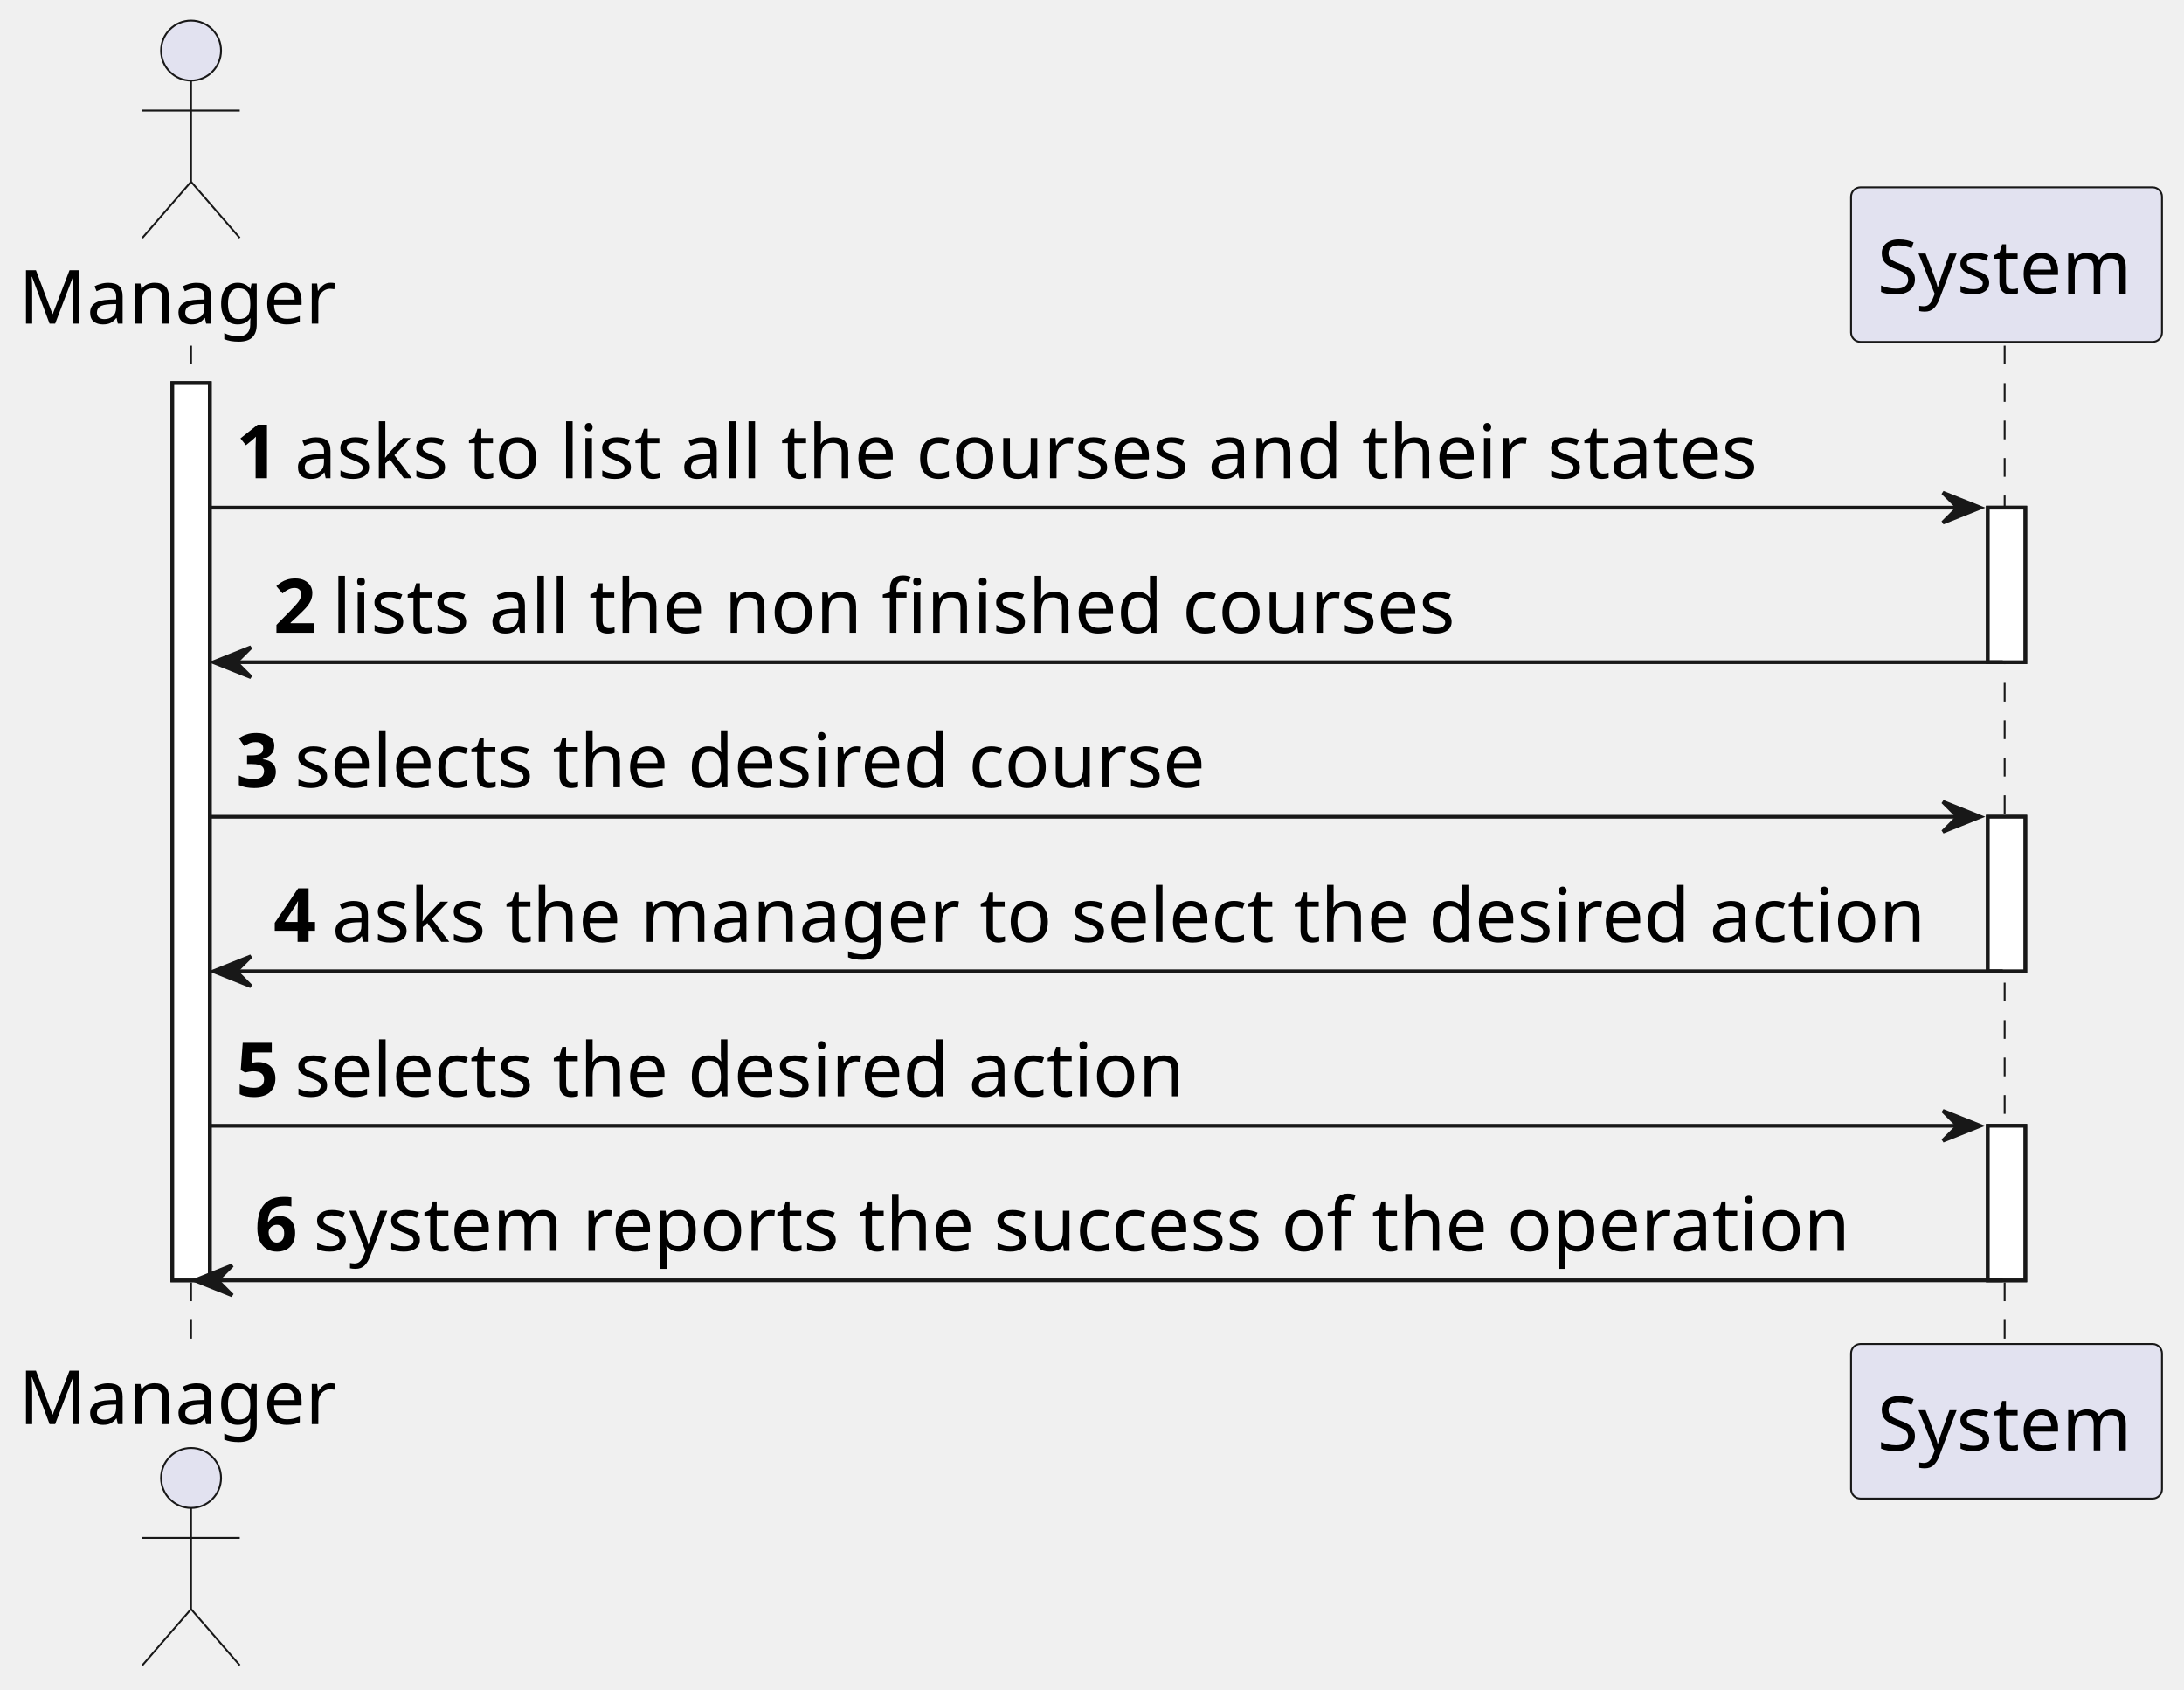
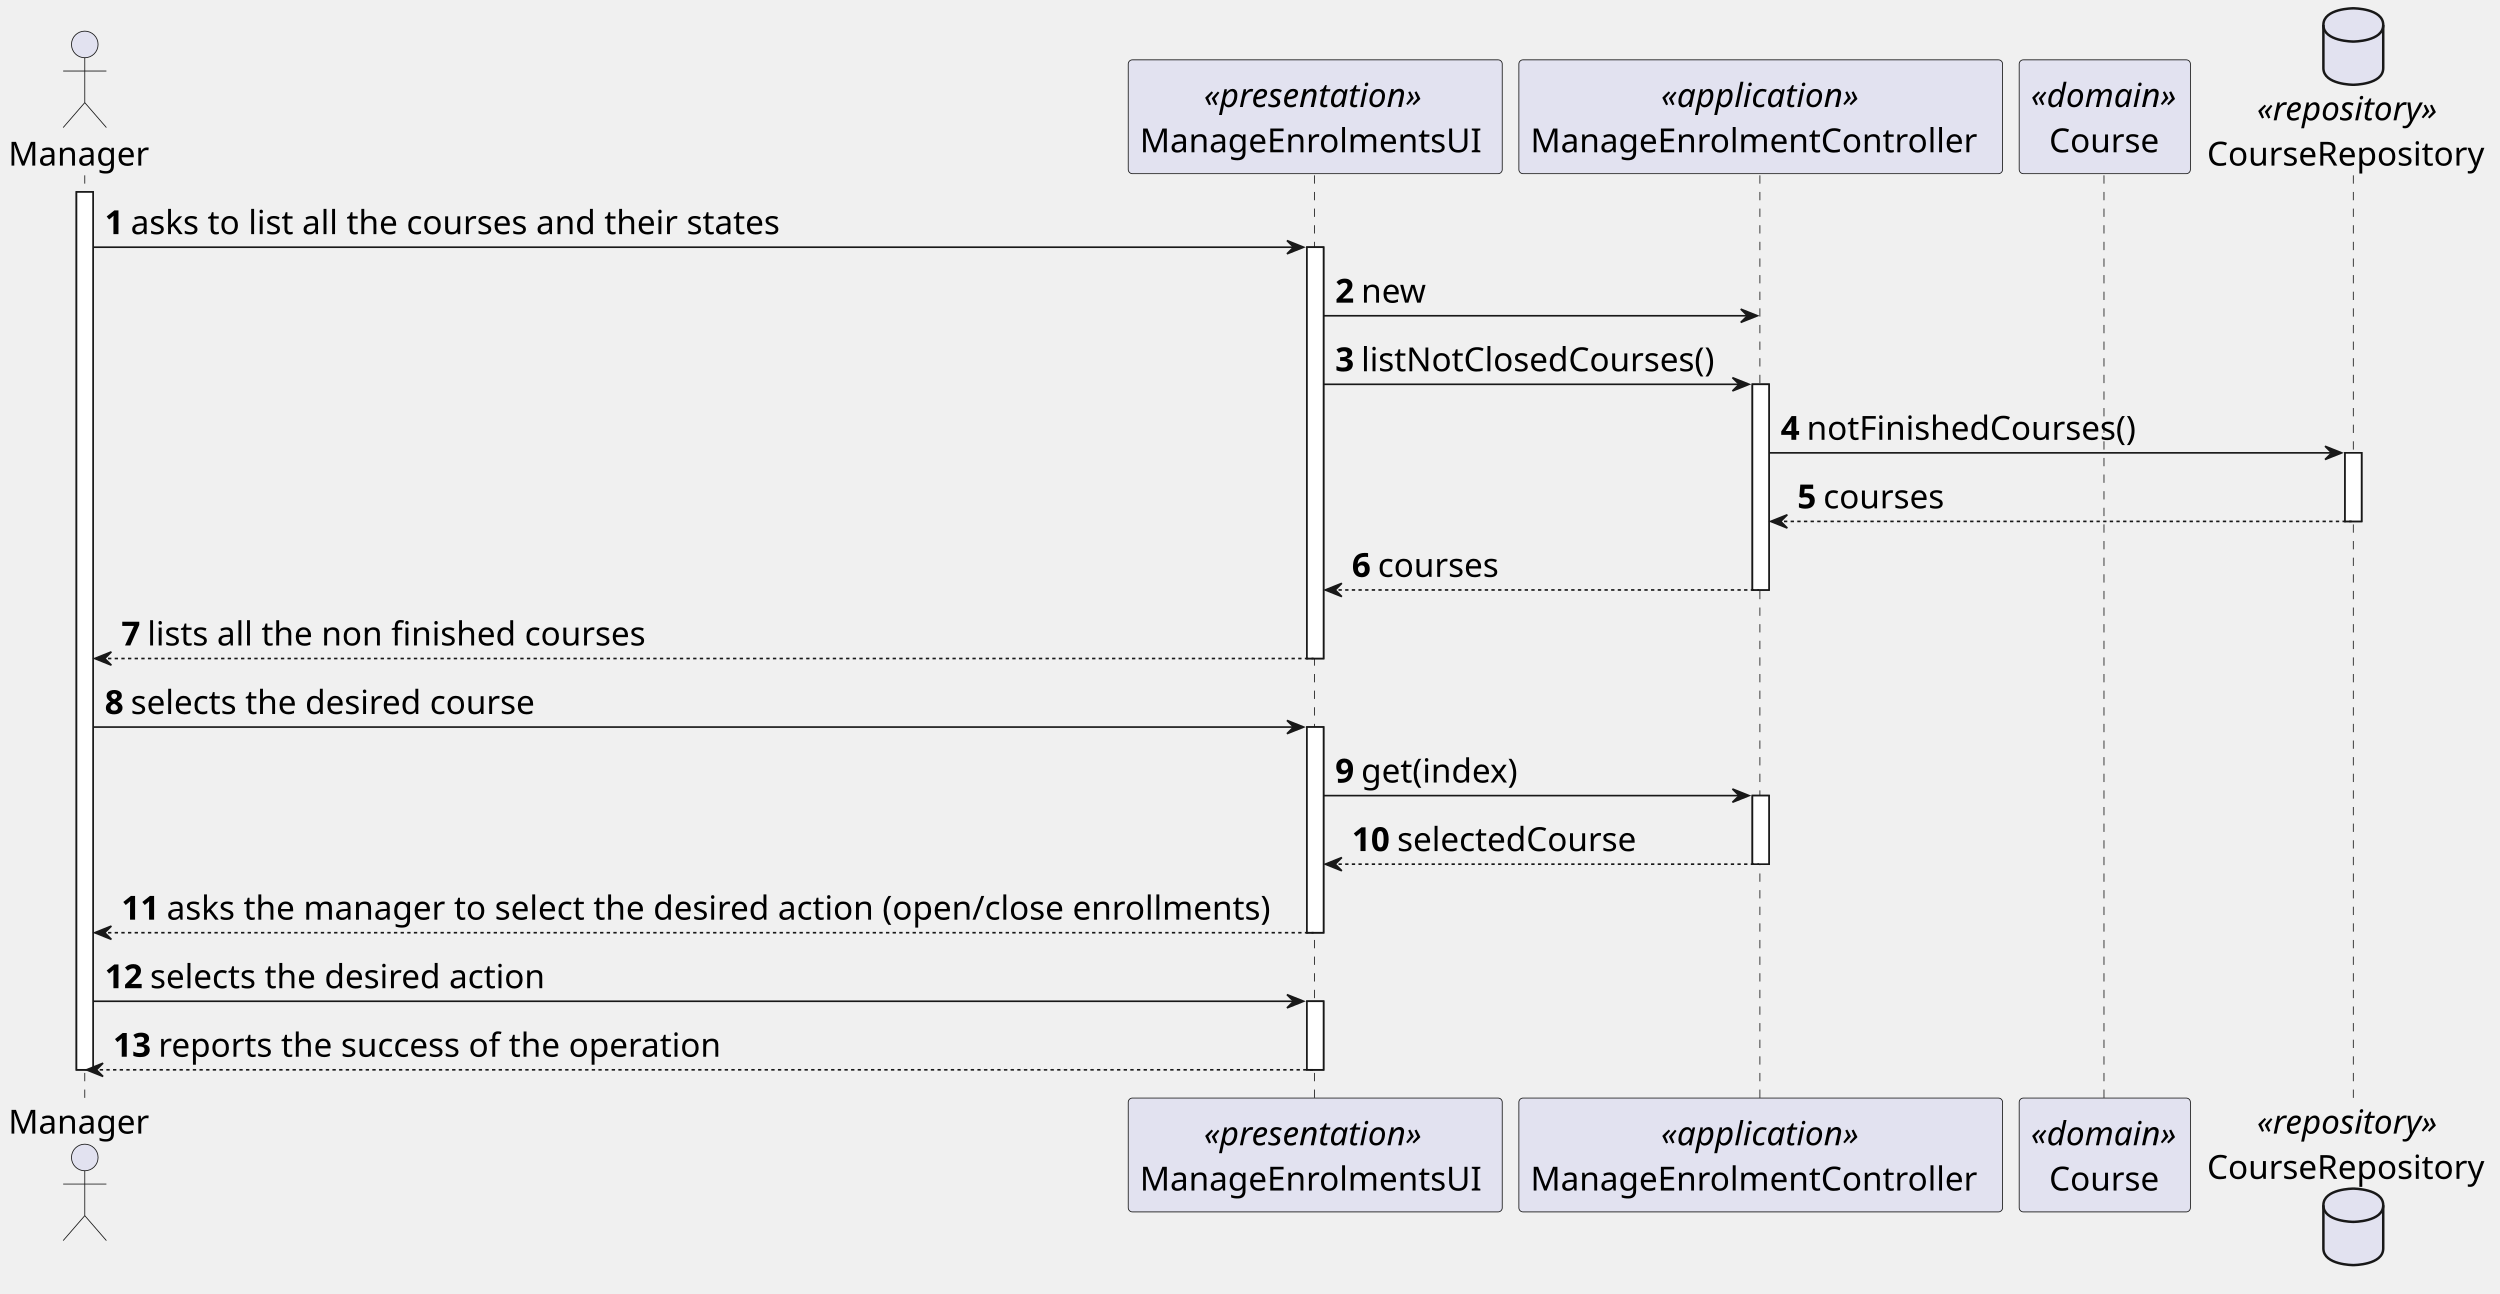
- <svg xmlns="http://www.w3.org/2000/svg" contentStyleType="text/css" height="451px" preserveAspectRatio="none" style="width:583px;height:451px;background:#FFFFFF;" version="1.1" viewBox="0 0 583 451" width="583px" zoomAndPan="magnify">
+ <svg xmlns="http://www.w3.org/2000/svg" contentStyleType="text/css" height="778px" preserveAspectRatio="none" style="width:1504px;height:778px;background:#FFFFFF;" version="1.1" viewBox="0 0 1504 778" width="1504px" zoomAndPan="magnify">
  <defs />
  <g>
-     <rect fill="#FFFFFF" height="239.44" style="stroke:#181818;stroke-width:1.0;" width="10" x="46" y="102.24" />
-     <rect fill="#FFFFFF" height="41.24" style="stroke:#181818;stroke-width:1.0;" width="10" x="530.625" y="135.48" />
-     <rect fill="#FFFFFF" height="41.24" style="stroke:#181818;stroke-width:1.0;" width="10" x="530.625" y="217.96" />
-     <rect fill="#FFFFFF" height="41.24" style="stroke:#181818;stroke-width:1.0;" width="10" x="530.625" y="300.44" />
-     <line style="stroke:#181818;stroke-width:0.5;stroke-dasharray:5.0,5.0;" x1="51" x2="51" y1="92.24" y2="359.68" />
-     <line style="stroke:#181818;stroke-width:0.5;stroke-dasharray:5.0,5.0;" x1="535.125" x2="535.125" y1="92.24" y2="359.68" />
-     <text fill="#000000" font-family="sans-serif" font-size="20" lengthAdjust="spacing" textLength="86" x="5" y="86.38">Manager</text>
-     <ellipse cx="51" cy="13.5" fill="#E2E2F0" rx="8" ry="8" style="stroke:#181818;stroke-width:0.5;" />
-     <path d="M51,21.5 L51,48.5 M38,29.5 L64,29.5 M51,48.5 L38,63.5 M51,48.5 L64,63.5 " fill="none" style="stroke:#181818;stroke-width:0.5;" />
-     <text fill="#000000" font-family="sans-serif" font-size="20" lengthAdjust="spacing" textLength="86" x="5" y="380.06">Manager</text>
-     <ellipse cx="51" cy="394.42" fill="#E2E2F0" rx="8" ry="8" style="stroke:#181818;stroke-width:0.5;" />
-     <path d="M51,402.42 L51,429.42 M38,410.42 L64,410.42 M51,429.42 L38,444.42 M51,429.42 L64,444.42 " fill="none" style="stroke:#181818;stroke-width:0.5;" />
-     <rect fill="#E2E2F0" height="41.24" rx="2.5" ry="2.5" style="stroke:#181818;stroke-width:0.5;" width="83" x="494.125" y="50" />
-     <text fill="#000000" font-family="sans-serif" font-size="20" lengthAdjust="spacing" textLength="69" x="501.125" y="78.38">System</text>
-     <rect fill="#E2E2F0" height="41.24" rx="2.5" ry="2.5" style="stroke:#181818;stroke-width:0.5;" width="83" x="494.125" y="358.68" />
-     <text fill="#000000" font-family="sans-serif" font-size="20" lengthAdjust="spacing" textLength="69" x="501.125" y="387.06">System</text>
-     <rect fill="#FFFFFF" height="239.44" style="stroke:#181818;stroke-width:1.0;" width="10" x="46" y="102.24" />
-     <rect fill="#FFFFFF" height="41.24" style="stroke:#181818;stroke-width:1.0;" width="10" x="530.625" y="135.48" />
-     <rect fill="#FFFFFF" height="41.24" style="stroke:#181818;stroke-width:1.0;" width="10" x="530.625" y="217.96" />
-     <rect fill="#FFFFFF" height="41.24" style="stroke:#181818;stroke-width:1.0;" width="10" x="530.625" y="300.44" />
-     <polygon fill="#181818" points="518.625,131.48,528.625,135.48,518.625,139.48,522.625,135.48" style="stroke:#181818;stroke-width:1.0;" />
-     <line style="stroke:#181818;stroke-width:1.0;" x1="56" x2="524.625" y1="135.48" y2="135.48" />
-     <text fill="#000000" font-family="sans-serif" font-size="20" font-weight="bold" lengthAdjust="spacing" textLength="11.625" x="63" y="127.62">1</text>
-     <text fill="#000000" font-family="sans-serif" font-size="20" lengthAdjust="spacing" textLength="403" x="78.625" y="127.62">asks to list all the courses and their states</text>
-     <polygon fill="#181818" points="67,172.72,57,176.72,67,180.72,63,176.72" style="stroke:#181818;stroke-width:1.0;" />
-     <line style="stroke:#181818;stroke-width:1.0;" x1="61" x2="534.625" y1="176.72" y2="176.72" />
-     <text fill="#000000" font-family="sans-serif" font-size="20" font-weight="bold" lengthAdjust="spacing" textLength="11.625" x="73" y="168.86">2</text>
-     <text fill="#000000" font-family="sans-serif" font-size="20" lengthAdjust="spacing" textLength="312" x="88.625" y="168.86">lists all the non finished courses</text>
-     <polygon fill="#181818" points="518.625,213.96,528.625,217.96,518.625,221.96,522.625,217.96" style="stroke:#181818;stroke-width:1.0;" />
-     <line style="stroke:#181818;stroke-width:1.0;" x1="56" x2="524.625" y1="217.96" y2="217.96" />
-     <text fill="#000000" font-family="sans-serif" font-size="20" font-weight="bold" lengthAdjust="spacing" textLength="11.625" x="63" y="210.1">3</text>
-     <text fill="#000000" font-family="sans-serif" font-size="20" lengthAdjust="spacing" textLength="249" x="78.625" y="210.1">selects the desired course</text>
-     <polygon fill="#181818" points="67,255.2,57,259.2,67,263.2,63,259.2" style="stroke:#181818;stroke-width:1.0;" />
-     <line style="stroke:#181818;stroke-width:1.0;" x1="61" x2="534.625" y1="259.2" y2="259.2" />
-     <text fill="#000000" font-family="sans-serif" font-size="20" font-weight="bold" lengthAdjust="spacing" textLength="11.625" x="73" y="251.34">4</text>
-     <text fill="#000000" font-family="sans-serif" font-size="20" lengthAdjust="spacing" textLength="435" x="88.625" y="251.34">asks the manager to select the desired action</text>
-     <polygon fill="#181818" points="518.625,296.44,528.625,300.44,518.625,304.44,522.625,300.44" style="stroke:#181818;stroke-width:1.0;" />
-     <line style="stroke:#181818;stroke-width:1.0;" x1="56" x2="524.625" y1="300.44" y2="300.44" />
-     <text fill="#000000" font-family="sans-serif" font-size="20" font-weight="bold" lengthAdjust="spacing" textLength="11.625" x="63" y="292.58">5</text>
-     <text fill="#000000" font-family="sans-serif" font-size="20" lengthAdjust="spacing" textLength="244" x="78.625" y="292.58">selects the desired action</text>
-     <polygon fill="#181818" points="62,337.68,52,341.68,62,345.68,58,341.68" style="stroke:#181818;stroke-width:1.0;" />
-     <line style="stroke:#181818;stroke-width:1.0;" x1="56" x2="534.625" y1="341.68" y2="341.68" />
-     <text fill="#000000" font-family="sans-serif" font-size="20" font-weight="bold" lengthAdjust="spacing" textLength="11.625" x="68" y="333.82">6</text>
-     <text fill="#000000" font-family="sans-serif" font-size="20" lengthAdjust="spacing" textLength="421" x="83.625" y="333.82">system reports the success of the operation</text>
+     <rect fill="#FFFFFF" height="528.12" style="stroke:#181818;stroke-width:1.0;" width="10" x="46" y="115.48" />
+     <rect fill="#FFFFFF" height="247.44" style="stroke:#181818;stroke-width:1.0;" width="10" x="786.25" y="148.72" />
+     <rect fill="#FFFFFF" height="123.72" style="stroke:#181818;stroke-width:1.0;" width="10" x="786.25" y="437.4" />
+     <rect fill="#FFFFFF" height="41.24" style="stroke:#181818;stroke-width:1.0;" width="10" x="786.25" y="602.36" />
+     <rect fill="#FFFFFF" height="123.72" style="stroke:#181818;stroke-width:1.0;" width="10" x="1054.25" y="231.2" />
+     <rect fill="#FFFFFF" height="41.24" style="stroke:#181818;stroke-width:1.0;" width="10" x="1054.25" y="478.64" />
+     <rect fill="#FFFFFF" height="41.24" style="stroke:#181818;stroke-width:1.0;" width="10" x="1410.75" y="272.44" />
+     <line style="stroke:#181818;stroke-width:0.5;stroke-dasharray:5.0,5.0;" x1="51" x2="51" y1="105.48" y2="661.6" />
+     <line style="stroke:#181818;stroke-width:0.5;stroke-dasharray:5.0,5.0;" x1="790.75" x2="790.75" y1="105.48" y2="661.6" />
+     <line style="stroke:#181818;stroke-width:0.5;stroke-dasharray:5.0,5.0;" x1="1058.75" x2="1058.75" y1="105.48" y2="661.6" />
+     <line style="stroke:#181818;stroke-width:0.5;stroke-dasharray:5.0,5.0;" x1="1265.75" x2="1265.75" y1="105.48" y2="661.6" />
+     <line style="stroke:#181818;stroke-width:0.5;stroke-dasharray:5.0,5.0;" x1="1415.75" x2="1415.75" y1="105.48" y2="661.6" />
+     <text fill="#000000" font-family="sans-serif" font-size="20" lengthAdjust="spacing" textLength="86" x="5" y="99.62">Manager</text>
+     <ellipse cx="51" cy="26.74" fill="#E2E2F0" rx="8" ry="8" style="stroke:#181818;stroke-width:0.5;" />
+     <path d="M51,34.74 L51,61.74 M38,42.74 L64,42.74 M51,61.74 L38,76.74 M51,61.74 L64,76.74 " fill="none" style="stroke:#181818;stroke-width:0.5;" />
+     <text fill="#000000" font-family="sans-serif" font-size="20" lengthAdjust="spacing" textLength="86" x="5" y="681.98">Manager</text>
+     <ellipse cx="51" cy="696.34" fill="#E2E2F0" rx="8" ry="8" style="stroke:#181818;stroke-width:0.5;" />
+     <path d="M51,704.34 L51,731.34 M38,712.34 L64,712.34 M51,731.34 L38,746.34 M51,731.34 L64,746.34 " fill="none" style="stroke:#181818;stroke-width:0.5;" />
+     <rect fill="#E2E2F0" height="68.48" rx="2.5" ry="2.5" style="stroke:#181818;stroke-width:0.5;" width="225" x="678.75" y="36" />
+     <text fill="#000000" font-family="sans-serif" font-size="20" font-style="italic" lengthAdjust="spacing" textLength="134" x="724.25" y="64.38">«presentation»</text>
+     <text fill="#000000" font-family="sans-serif" font-size="20" lengthAdjust="spacing" textLength="211" x="685.75" y="91.62">ManageEnrolmentsUI</text>
+     <rect fill="#E2E2F0" height="68.48" rx="2.5" ry="2.5" style="stroke:#181818;stroke-width:0.5;" width="225" x="678.75" y="660.6" />
+     <text fill="#000000" font-family="sans-serif" font-size="20" font-style="italic" lengthAdjust="spacing" textLength="134" x="724.25" y="688.98">«presentation»</text>
+     <text fill="#000000" font-family="sans-serif" font-size="20" lengthAdjust="spacing" textLength="211" x="685.75" y="716.22">ManageEnrolmentsUI</text>
+     <rect fill="#E2E2F0" height="68.48" rx="2.5" ry="2.5" style="stroke:#181818;stroke-width:0.5;" width="291" x="913.75" y="36" />
+     <text fill="#000000" font-family="sans-serif" font-size="20" font-style="italic" lengthAdjust="spacing" textLength="120" x="999.25" y="64.38">«application»</text>
+     <text fill="#000000" font-family="sans-serif" font-size="20" lengthAdjust="spacing" textLength="277" x="920.75" y="91.62">ManageEnrolmentController</text>
+     <rect fill="#E2E2F0" height="68.48" rx="2.5" ry="2.5" style="stroke:#181818;stroke-width:0.5;" width="291" x="913.75" y="660.6" />
+     <text fill="#000000" font-family="sans-serif" font-size="20" font-style="italic" lengthAdjust="spacing" textLength="120" x="999.25" y="688.98">«application»</text>
+     <text fill="#000000" font-family="sans-serif" font-size="20" lengthAdjust="spacing" textLength="277" x="920.75" y="716.22">ManageEnrolmentController</text>
+     <rect fill="#E2E2F0" height="68.48" rx="2.5" ry="2.5" style="stroke:#181818;stroke-width:0.5;" width="103" x="1214.75" y="36" />
+     <text fill="#000000" font-family="sans-serif" font-size="20" font-style="italic" lengthAdjust="spacing" textLength="89" x="1221.75" y="64.38">«domain»</text>
+     <text fill="#000000" font-family="sans-serif" font-size="20" lengthAdjust="spacing" textLength="67" x="1232.75" y="91.62">Course</text>
+     <rect fill="#E2E2F0" height="68.48" rx="2.5" ry="2.5" style="stroke:#181818;stroke-width:0.5;" width="103" x="1214.75" y="660.6" />
+     <text fill="#000000" font-family="sans-serif" font-size="20" font-style="italic" lengthAdjust="spacing" textLength="89" x="1221.75" y="688.98">«domain»</text>
+     <text fill="#000000" font-family="sans-serif" font-size="20" lengthAdjust="spacing" textLength="67" x="1232.75" y="716.22">Course</text>
+     <text fill="#000000" font-family="sans-serif" font-size="20" font-style="italic" lengthAdjust="spacing" textLength="110" x="1357.75" y="72.38">«repository»</text>
+     <text fill="#000000" font-family="sans-serif" font-size="20" lengthAdjust="spacing" textLength="170" x="1327.75" y="99.62">CourseRepository</text>
+     <path d="M1397.75,15 C1397.75,5 1415.75,5 1415.75,5 C1415.75,5 1433.75,5 1433.75,15 L1433.75,41 C1433.75,51 1415.75,51 1415.75,51 C1415.75,51 1397.75,51 1397.75,41 L1397.75,15 " fill="#E2E2F0" style="stroke:#181818;stroke-width:1.5;" />
+     <path d="M1397.75,15 C1397.75,25 1415.75,25 1415.75,25 C1415.75,25 1433.75,25 1433.75,15 " fill="none" style="stroke:#181818;stroke-width:1.5;" />
+     <text fill="#000000" font-family="sans-serif" font-size="20" font-style="italic" lengthAdjust="spacing" textLength="110" x="1357.75" y="681.98">«repository»</text>
+     <text fill="#000000" font-family="sans-serif" font-size="20" lengthAdjust="spacing" textLength="170" x="1327.75" y="709.22">CourseRepository</text>
+     <path d="M1397.75,725.08 C1397.75,715.08 1415.75,715.08 1415.75,715.08 C1415.75,715.08 1433.75,715.08 1433.75,725.08 L1433.75,751.08 C1433.75,761.08 1415.75,761.08 1415.75,761.08 C1415.75,761.08 1397.75,761.08 1397.75,751.08 L1397.75,725.08 " fill="#E2E2F0" style="stroke:#181818;stroke-width:1.5;" />
+     <path d="M1397.75,725.08 C1397.75,735.08 1415.75,735.08 1415.75,735.08 C1415.75,735.08 1433.75,735.08 1433.75,725.08 " fill="none" style="stroke:#181818;stroke-width:1.5;" />
+     <rect fill="#FFFFFF" height="528.12" style="stroke:#181818;stroke-width:1.0;" width="10" x="46" y="115.48" />
+     <rect fill="#FFFFFF" height="247.44" style="stroke:#181818;stroke-width:1.0;" width="10" x="786.25" y="148.72" />
+     <rect fill="#FFFFFF" height="123.72" style="stroke:#181818;stroke-width:1.0;" width="10" x="786.25" y="437.4" />
+     <rect fill="#FFFFFF" height="41.24" style="stroke:#181818;stroke-width:1.0;" width="10" x="786.25" y="602.36" />
+     <rect fill="#FFFFFF" height="123.72" style="stroke:#181818;stroke-width:1.0;" width="10" x="1054.25" y="231.2" />
+     <rect fill="#FFFFFF" height="41.24" style="stroke:#181818;stroke-width:1.0;" width="10" x="1054.25" y="478.64" />
+     <rect fill="#FFFFFF" height="41.24" style="stroke:#181818;stroke-width:1.0;" width="10" x="1410.75" y="272.44" />
+     <polygon fill="#181818" points="774.25,144.72,784.25,148.72,774.25,152.72,778.25,148.72" style="stroke:#181818;stroke-width:1.0;" />
+     <line style="stroke:#181818;stroke-width:1.0;" x1="56" x2="780.25" y1="148.72" y2="148.72" />
+     <text fill="#000000" font-family="sans-serif" font-size="20" font-weight="bold" lengthAdjust="spacing" textLength="11.625" x="63" y="140.86">1</text>
+     <text fill="#000000" font-family="sans-serif" font-size="20" lengthAdjust="spacing" textLength="403" x="78.625" y="140.86">asks to list all the courses and their states</text>
+     <polygon fill="#181818" points="1047.25,185.96,1057.25,189.96,1047.25,193.96,1051.25,189.96" style="stroke:#181818;stroke-width:1.0;" />
+     <line style="stroke:#181818;stroke-width:1.0;" x1="796.25" x2="1053.25" y1="189.96" y2="189.96" />
+     <text fill="#000000" font-family="sans-serif" font-size="20" font-weight="bold" lengthAdjust="spacing" textLength="11.625" x="803.25" y="182.1">2</text>
+     <text fill="#000000" font-family="sans-serif" font-size="20" lengthAdjust="spacing" textLength="40" x="818.875" y="182.1">new</text>
+     <polygon fill="#181818" points="1042.25,227.2,1052.25,231.2,1042.25,235.2,1046.25,231.2" style="stroke:#181818;stroke-width:1.0;" />
+     <line style="stroke:#181818;stroke-width:1.0;" x1="796.25" x2="1048.25" y1="231.2" y2="231.2" />
+     <text fill="#000000" font-family="sans-serif" font-size="20" font-weight="bold" lengthAdjust="spacing" textLength="11.625" x="803.25" y="223.34">3</text>
+     <text fill="#000000" font-family="sans-serif" font-size="20" lengthAdjust="spacing" textLength="219" x="818.875" y="223.34">listNotClosedCourses()</text>
+     <polygon fill="#181818" points="1398.75,268.44,1408.75,272.44,1398.75,276.44,1402.75,272.44" style="stroke:#181818;stroke-width:1.0;" />
+     <line style="stroke:#181818;stroke-width:1.0;" x1="1064.25" x2="1404.75" y1="272.44" y2="272.44" />
+     <text fill="#000000" font-family="sans-serif" font-size="20" font-weight="bold" lengthAdjust="spacing" textLength="11.625" x="1071.25" y="264.58">4</text>
+     <text fill="#000000" font-family="sans-serif" font-size="20" lengthAdjust="spacing" textLength="205" x="1086.875" y="264.58">notFinishedCourses()</text>
+     <polygon fill="#181818" points="1075.25,309.68,1065.25,313.68,1075.25,317.68,1071.25,313.68" style="stroke:#181818;stroke-width:1.0;" />
+     <line style="stroke:#181818;stroke-width:1.0;stroke-dasharray:2.0,2.0;" x1="1069.25" x2="1414.75" y1="313.68" y2="313.68" />
+     <text fill="#000000" font-family="sans-serif" font-size="20" font-weight="bold" lengthAdjust="spacing" textLength="11.625" x="1081.25" y="305.82">5</text>
+     <text fill="#000000" font-family="sans-serif" font-size="20" lengthAdjust="spacing" textLength="74" x="1096.875" y="305.82">courses</text>
+     <polygon fill="#181818" points="807.25,350.92,797.25,354.92,807.25,358.92,803.25,354.92" style="stroke:#181818;stroke-width:1.0;" />
+     <line style="stroke:#181818;stroke-width:1.0;stroke-dasharray:2.0,2.0;" x1="801.25" x2="1058.25" y1="354.92" y2="354.92" />
+     <text fill="#000000" font-family="sans-serif" font-size="20" font-weight="bold" lengthAdjust="spacing" textLength="11.625" x="813.25" y="347.06">6</text>
+     <text fill="#000000" font-family="sans-serif" font-size="20" lengthAdjust="spacing" textLength="74" x="828.875" y="347.06">courses</text>
+     <polygon fill="#181818" points="67,392.16,57,396.16,67,400.16,63,396.16" style="stroke:#181818;stroke-width:1.0;" />
+     <line style="stroke:#181818;stroke-width:1.0;stroke-dasharray:2.0,2.0;" x1="61" x2="790.25" y1="396.16" y2="396.16" />
+     <text fill="#000000" font-family="sans-serif" font-size="20" font-weight="bold" lengthAdjust="spacing" textLength="11.625" x="73" y="388.3">7</text>
+     <text fill="#000000" font-family="sans-serif" font-size="20" lengthAdjust="spacing" textLength="312" x="88.625" y="388.3">lists all the non finished courses</text>
+     <polygon fill="#181818" points="774.25,433.4,784.25,437.4,774.25,441.4,778.25,437.4" style="stroke:#181818;stroke-width:1.0;" />
+     <line style="stroke:#181818;stroke-width:1.0;" x1="56" x2="780.25" y1="437.4" y2="437.4" />
+     <text fill="#000000" font-family="sans-serif" font-size="20" font-weight="bold" lengthAdjust="spacing" textLength="11.625" x="63" y="429.54">8</text>
+     <text fill="#000000" font-family="sans-serif" font-size="20" lengthAdjust="spacing" textLength="249" x="78.625" y="429.54">selects the desired course</text>
+     <polygon fill="#181818" points="1042.25,474.64,1052.25,478.64,1042.25,482.64,1046.25,478.64" style="stroke:#181818;stroke-width:1.0;" />
+     <line style="stroke:#181818;stroke-width:1.0;" x1="796.25" x2="1048.25" y1="478.64" y2="478.64" />
+     <text fill="#000000" font-family="sans-serif" font-size="20" font-weight="bold" lengthAdjust="spacing" textLength="11.625" x="803.25" y="470.78">9</text>
+     <text fill="#000000" font-family="sans-serif" font-size="20" lengthAdjust="spacing" textLength="98" x="818.875" y="470.78">get(index)</text>
+     <polygon fill="#181818" points="807.25,515.88,797.25,519.88,807.25,523.88,803.25,519.88" style="stroke:#181818;stroke-width:1.0;" />
+     <line style="stroke:#181818;stroke-width:1.0;stroke-dasharray:2.0,2.0;" x1="801.25" x2="1058.25" y1="519.88" y2="519.88" />
+     <text fill="#000000" font-family="sans-serif" font-size="20" font-weight="bold" lengthAdjust="spacing" textLength="23.25" x="813.25" y="512.02">10</text>
+     <text fill="#000000" font-family="sans-serif" font-size="20" lengthAdjust="spacing" textLength="146" x="840.5" y="512.02">selectedCourse</text>
+     <polygon fill="#181818" points="67,557.12,57,561.12,67,565.12,63,561.12" style="stroke:#181818;stroke-width:1.0;" />
+     <line style="stroke:#181818;stroke-width:1.0;stroke-dasharray:2.0,2.0;" x1="61" x2="790.25" y1="561.12" y2="561.12" />
+     <text fill="#000000" font-family="sans-serif" font-size="20" font-weight="bold" lengthAdjust="spacing" textLength="23.25" x="73" y="553.26">11</text>
+     <text fill="#000000" font-family="sans-serif" font-size="20" lengthAdjust="spacing" textLength="679" x="100.25" y="553.26">asks the manager to select the desired action (open/close enrollments)</text>
+     <polygon fill="#181818" points="774.25,598.36,784.25,602.36,774.25,606.36,778.25,602.36" style="stroke:#181818;stroke-width:1.0;" />
+     <line style="stroke:#181818;stroke-width:1.0;" x1="56" x2="780.25" y1="602.36" y2="602.36" />
+     <text fill="#000000" font-family="sans-serif" font-size="20" font-weight="bold" lengthAdjust="spacing" textLength="23.25" x="63" y="594.5">12</text>
+     <text fill="#000000" font-family="sans-serif" font-size="20" lengthAdjust="spacing" textLength="244" x="90.25" y="594.5">selects the desired action</text>
+     <polygon fill="#181818" points="62,639.6,52,643.6,62,647.6,58,643.6" style="stroke:#181818;stroke-width:1.0;" />
+     <line style="stroke:#181818;stroke-width:1.0;stroke-dasharray:2.0,2.0;" x1="56" x2="790.25" y1="643.6" y2="643.6" />
+     <text fill="#000000" font-family="sans-serif" font-size="20" font-weight="bold" lengthAdjust="spacing" textLength="23.25" x="68" y="635.74">13</text>
+     <text fill="#000000" font-family="sans-serif" font-size="20" lengthAdjust="spacing" textLength="348" x="95.25" y="635.74">reports the success of the operation</text>
  </g>
</svg>
